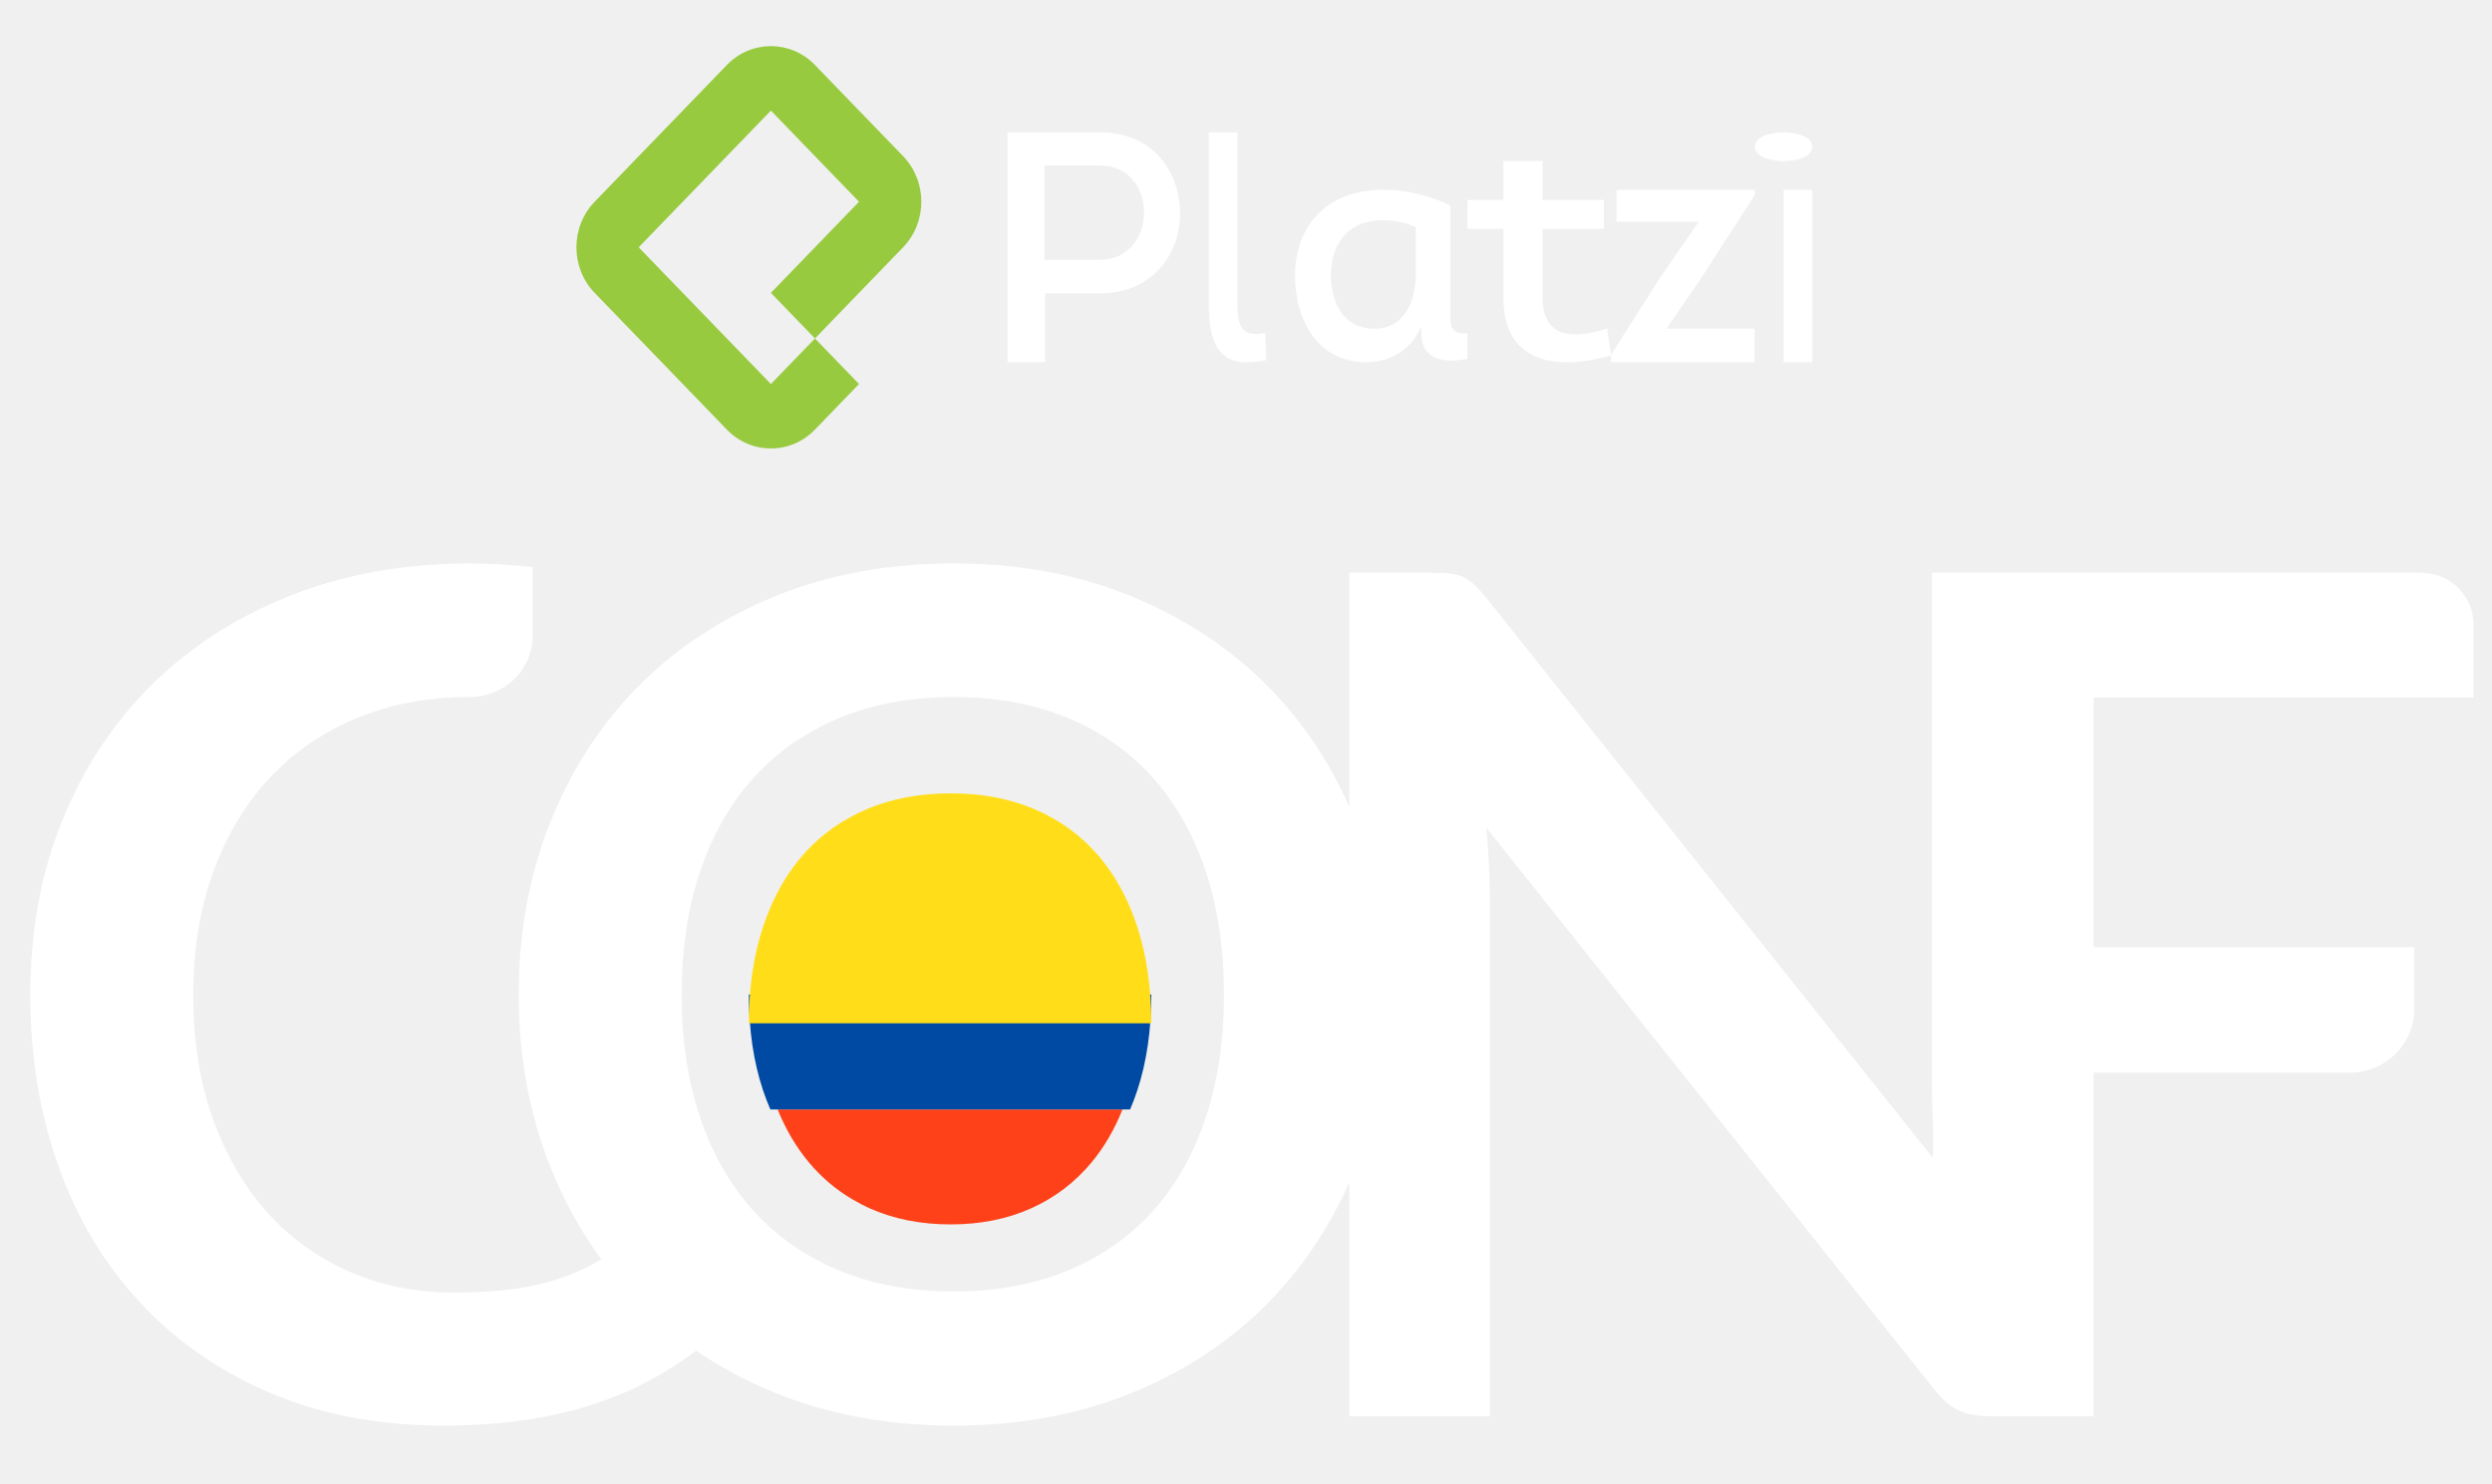
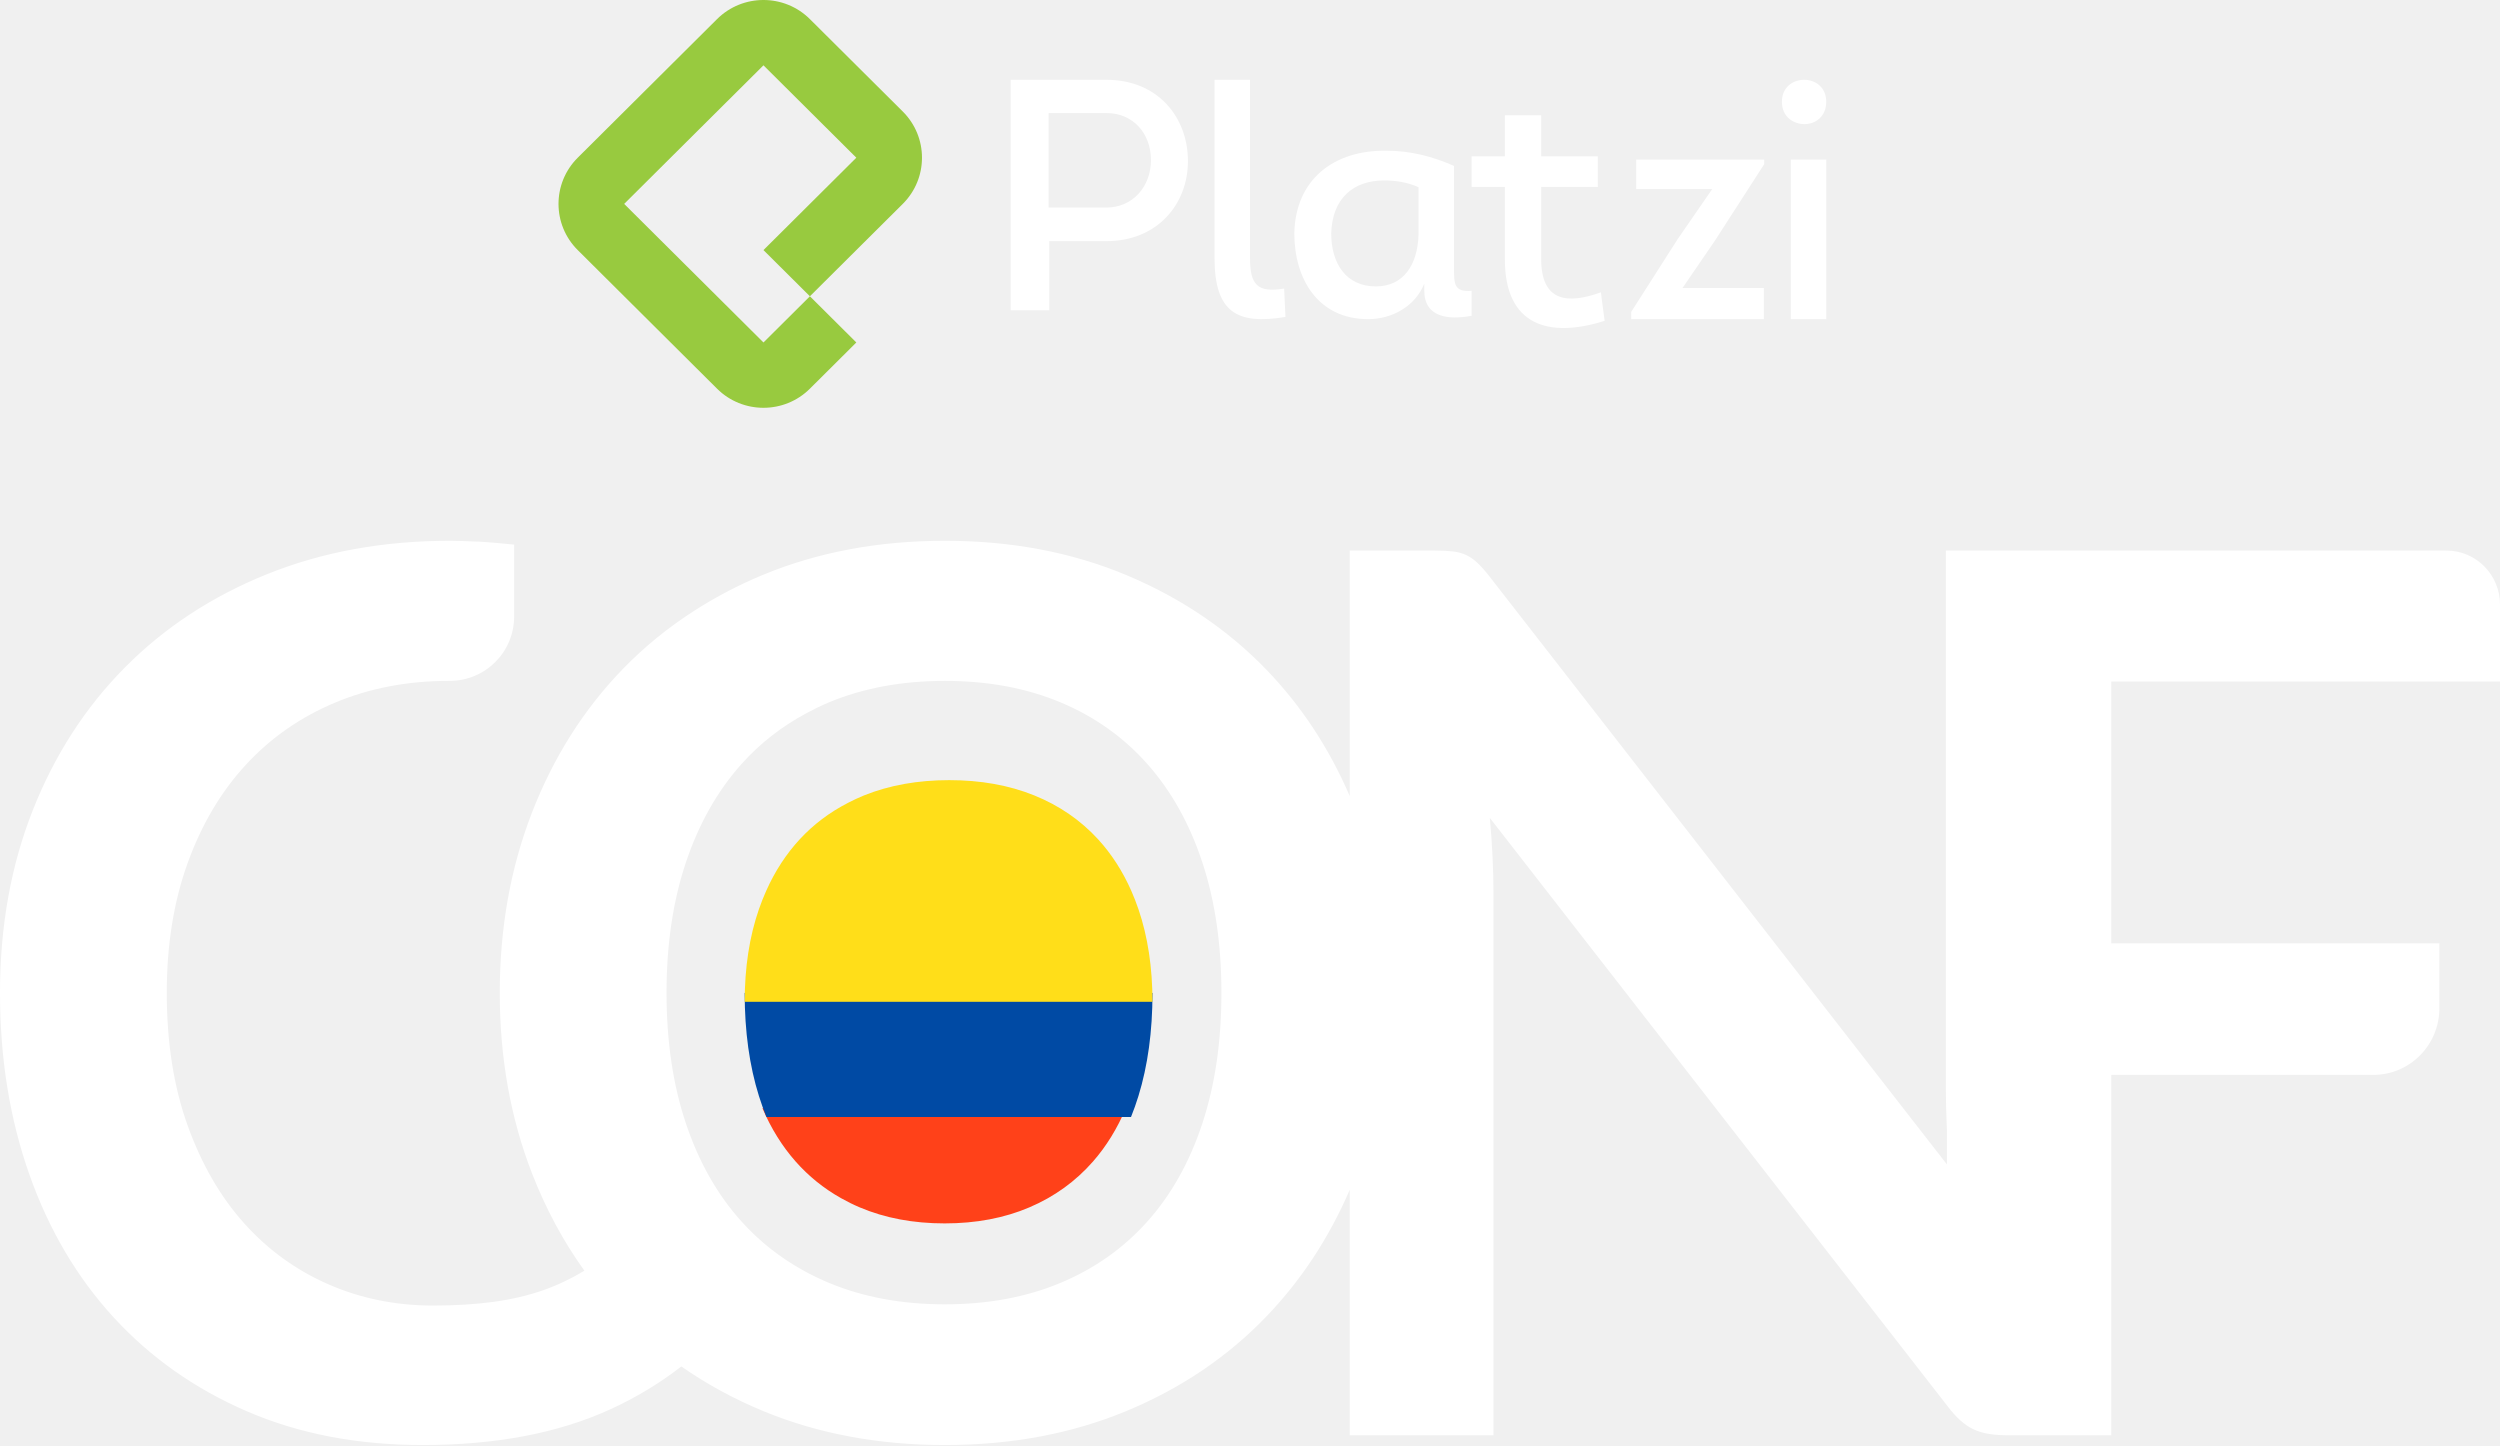
- <svg xmlns="http://www.w3.org/2000/svg" xmlns:xlink="http://www.w3.org/1999/xlink" width="89" height="53" version="1.1" style="">
-   <rect id="backgroundrect" width="100%" height="100%" x="0" y="0" fill="none" stroke="none" style="" class="" />
-   <defs>
-     <polygon id="path-1" points="0.105 0.264 3.86 0.264 3.86 3.835 0.105 3.835" />
-     <polygon id="path-3" points="0 66 184 66 184 1 0 1" />
-   </defs>
-   <g class="currentLayer" style="">
-     <g class="" id="svg_7">
-       <g id="svg_9" class="">
-         <path d="M-96.44,14.163 L-76.043,9.028 C-72.588,8.158 -69.095,10.298 -68.265,13.792 L-62.564,37.786 L-89.225,45.789 L-96.44,14.163 z" id="Fill-1" fill="#98CA3F" />
-         <path d="M-71.803,23.929 L-64.561,49.896 L-18.902,36.455 C-15.563,35.472 -13.279,32.447 -13.29,29.022 L-13.365,4.728 L-71.803,23.929 z" id="Fill-3" fill="#98CA3F" />
-         <path d="M-85.148,58.08 L-97.843,9.887 C-98.042,9.128 -98.796,8.678 -99.529,8.884 C-100.263,9.089 -100.698,9.875 -100.498,10.637 L-88.08,58.108 L-85.148,58.08 z" id="Fill-5" fill="#FFFFFF" />
-         <polygon id="Fill-7" fill="#06BE9F" points="-33.442,25.259 -49.677,27.549 -57.432,28.643 -51.41,51.949 -40.541,51.949 -34.666,51.949 -25.609,50.546 " />
-         <path d="M-24.971,47.569 C-26.542,49.049 -28.456,50.158 -30.637,50.744 C-38.283,52.798 -46.309,47.66 -48.565,39.268 C-50.821,30.876 -46.452,22.408 -38.806,20.353 C-36.886,19.838 -34.942,19.775 -33.071,20.104 C-36.776,14.551 -43.72,11.683 -50.541,13.469 C-53.614,14.273 -56.245,15.913 -58.255,18.08 C-61.874,21.979 -63.483,27.587 -62.035,33.114 L-56.833,52.975 L-49.395,52.975 L-23.555,52.975 L-24.971,47.569 z" id="Fill-9" fill="#FFFFFF" />
-         <polygon id="Fill-11" fill="#C9C9C9" points="-22.529,58.108 -55.812,58.108 -57.432,52.975 -24.149,52.975 " />
-         <path d="M-35.782,26.263 C-34.088,25.807 -32.395,25.575 -30.741,25.545 L-31.115,24.118 C-31.576,22.354 -32.316,20.737 -33.274,19.301 C-35.128,18.974 -37.055,19.036 -38.959,19.548 C-46.314,21.526 -50.609,29.498 -48.811,37.577 C-46.918,32.387 -42.138,27.972 -35.782,26.263 " id="Fill-13" fill="#C9C9C9" />
-         <polygon id="Fill-15" fill="#FFB25B" points="-58.079,25.259 -74.314,27.549 -82.069,28.643 -76.047,51.949 -65.178,51.949 -59.303,51.949 -50.246,50.546 " />
-         <path d="M-50.635,47.569 C-52.205,49.049 -54.12,50.158 -56.301,50.744 C-63.947,52.798 -71.973,47.66 -74.229,39.268 C-76.485,30.876 -72.115,22.408 -64.47,20.353 C-62.55,19.838 -60.605,19.775 -58.735,20.104 C-62.439,14.551 -69.384,11.683 -76.205,13.469 L-76.205,13.469 C-79.277,14.273 -81.909,15.913 -83.919,18.08 C-87.537,21.979 -89.146,27.587 -87.699,33.114 L-82.497,52.975 L-75.058,52.975 L-49.219,52.975 L-50.635,47.569 z" id="Fill-17" fill="#FFFFFF" />
-         <polygon id="Fill-19" fill="#C9C9C9" points="-47.166,58.108 -80.449,58.108 -82.069,52.975 -48.786,52.975 " />
-         <path d="M-60.419,26.263 C-58.725,25.807 -57.031,25.575 -55.378,25.545 L-55.752,24.118 C-56.214,22.354 -56.954,20.737 -57.911,19.301 C-59.765,18.974 -61.692,19.036 -63.595,19.548 C-70.951,21.526 -75.246,29.498 -73.448,37.577 C-71.555,32.387 -66.775,27.972 -60.419,26.263 " id="Fill-21" fill="#C9C9C9" />
-         <polygon id="Fill-23" fill="#FFFFFF" points="-81.042,-2.458 -80.534,-0.923 -78.989,-0.89 -80.22,0.093 -79.773,1.648 -81.042,0.721 -82.311,1.648 -81.864,0.093 -83.095,-0.89 -81.55,-0.923 " />
-         <polygon id="Fill-25" fill="#FFFFFF" points="-47.679,2.675 -47.044,4.593 -45.113,4.635 -46.652,5.863 -46.093,7.807 -47.679,6.648 -49.265,7.807 -48.707,5.863 -50.246,4.635 -48.314,4.593 " />
-         <g id="Group-29">
-           <mask id="mask-2" fill="white">
-             <use xlink:href="#path-1" id="svg_1" />
-           </mask>
-           <g id="Clip-28" />
-           <polygon id="Fill-27" fill="#FFFFFF" mask="url(#mask-2)" points="-36.919,-6.294 -36.442,-4.923 -34.991,-4.893 -36.147,-4.016 -35.727,-2.627 -36.919,-3.455 -38.11,-2.627 -37.69,-4.016 -38.846,-4.893 -37.396,-4.923 " />
-         </g>
-         <path d="M-62.564,-2.458 C-62.564,-1.891 -63.024,-1.432 -63.591,-1.432 C-64.158,-1.432 -64.617,-1.891 -64.617,-2.458 C-64.617,-3.025 -64.158,-3.485 -63.591,-3.485 C-63.024,-3.485 -62.564,-3.025 -62.564,-2.458 " id="Fill-30" fill="#FFFFFF" />
-         <path d="M-56.405,9.347 C-56.405,9.631 -56.635,9.86 -56.918,9.86 C-57.202,9.86 -57.432,9.631 -57.432,9.347 C-57.432,9.064 -57.202,8.834 -56.918,8.834 C-56.635,8.834 -56.405,9.064 -56.405,9.347 " id="Fill-32" fill="#FFFFFF" />
-         <path d="M-95.414,0.108 C-95.414,0.392 -95.644,0.621 -95.927,0.621 C-96.21,0.621 -96.44,0.392 -96.44,0.108 C-96.44,-0.175 -96.21,-0.405 -95.927,-0.405 C-95.644,-0.405 -95.414,-0.175 -95.414,0.108 " id="Fill-34" fill="#FFFFFF" />
-         <path d="M-30.741,0.108 C-30.741,0.392 -30.971,0.621 -31.254,0.621 C-31.538,0.621 -31.768,0.392 -31.768,0.108 C-31.768,-0.175 -31.538,-0.405 -31.254,-0.405 C-30.971,-0.405 -30.741,-0.175 -30.741,0.108 " id="Fill-36" fill="#FFFFFF" />
-         <path d="M-40.077,61.188 L-41.378,61.068 C-40.996,57.119 -41.82,53.329 -43.826,51.479 C-46.978,48.571 -52.052,49.282 -52.103,49.29 L-52.299,47.94 C-52.24,47.932 -50.841,47.73 -48.999,47.932 C-46.529,48.202 -44.43,49.166 -42.928,50.552 C-40.614,52.686 -39.655,56.828 -40.077,61.188 " id="Fill-38" fill="#27273C" />
-         <path d="M-49.219,48.356 C-49.219,49.773 -50.368,50.922 -51.785,50.922 C-53.203,50.922 -54.352,49.773 -54.352,48.356 C-54.352,46.938 -53.203,45.789 -51.785,45.789 C-50.368,45.789 -49.219,46.938 -49.219,48.356 " id="Fill-40" fill="#27273C" />
-         <path d="M-10.963,51.342 C-9.425,52.739 -8.582,55.257 -8.442,58.108 L-7.131,58.108 C-7.279,54.903 -8.261,52.066 -10.063,50.428 C-11.568,49.061 -13.671,48.197 -16.144,47.931 C-17.99,47.732 -19.391,47.931 -19.449,47.939 L-19.254,49.183 C-19.202,49.175 -14.12,48.474 -10.963,51.342 " id="Fill-42" fill="#FFFFFF" />
-         <path d="M-17.396,48.356 C-17.396,49.773 -18.545,50.922 -19.962,50.922 C-21.38,50.922 -22.529,49.773 -22.529,48.356 C-22.529,46.938 -21.38,45.789 -19.962,45.789 C-18.545,45.789 -17.396,46.938 -17.396,48.356 " id="Fill-44" fill="#FFFFFF" />
-         <path d="M28.895,41.528 C29.338,42.056 29.852,42.492 30.436,42.837 C30.64,42.957 30.851,43.068 31.071,43.166 C31.924,43.546 32.884,43.736 33.948,43.736 C35.012,43.736 35.968,43.546 36.817,43.166 C37.666,42.786 38.386,42.24 38.979,41.528 C39.429,40.987 39.799,40.354 40.09,39.63 L27.772,39.63 C28.066,40.354 28.441,40.987 28.895,41.528 " id="Fill-46" fill="#FF4119" />
-         <path d="M26.745,35.535 C26.745,36.799 26.913,37.932 27.248,38.936 C27.328,39.176 27.416,39.407 27.513,39.63 L40.36,39.63 C40.456,39.407 40.543,39.176 40.622,38.936 C40.952,37.932 41.117,36.799 41.117,35.535 L41.117,35.524 L26.745,35.524 L26.745,35.535 z" id="Fill-48" fill="#004AA4" />
-         <path d="M40.622,33.119 C40.546,32.884 40.462,32.658 40.37,32.439 C40.065,31.713 39.675,31.077 39.201,30.531 C38.583,29.822 37.832,29.279 36.947,28.903 C36.062,28.527 35.064,28.338 33.955,28.338 C32.844,28.338 31.844,28.527 30.954,28.903 C30.759,28.986 30.571,29.08 30.388,29.179 C29.74,29.529 29.171,29.978 28.685,30.531 C28.206,31.077 27.812,31.713 27.504,32.439 C27.411,32.658 27.325,32.884 27.248,33.119 C26.913,34.132 26.746,35.276 26.745,36.551 L41.117,36.551 C41.116,35.276 40.951,34.132 40.622,33.119 " id="Fill-50" fill="#FFDE19" />
-         <path d="M25.959,15.345 C26.828,16.244 28.236,16.244 29.106,15.345 L30.679,13.717 L29.106,12.09 L27.532,13.717 L22.811,8.834 L27.532,3.95 L30.679,7.206 L27.532,10.462 L29.106,12.09 L32.253,8.834 C33.122,7.935 33.122,6.477 32.253,5.578 L29.106,2.322 C28.236,1.423 26.828,1.423 25.959,2.322 L21.238,7.206 C20.369,8.105 20.369,9.563 21.238,10.462 L25.959,15.345 z" id="Fill-52" fill="#98CA3F" />
-         <path d="M37.303,5.913 L39.31,5.913 C40.24,5.913 40.859,6.64 40.859,7.59 C40.859,8.541 40.216,9.28 39.31,9.28 L37.303,9.28 L37.303,5.913 zM37.326,10.477 L39.31,10.477 C41.077,10.477 42.143,9.162 42.143,7.626 C42.143,6.065 41.1,4.728 39.31,4.728 L35.984,4.728 L35.984,12.94 L37.326,12.94 L37.326,10.477 z" id="Fill-54" fill="#FFFFFF" />
-         <path d="M45.223,12.864 L45.185,11.892 C44.396,12.042 44.197,11.753 44.197,10.827 L44.197,4.728 L43.17,4.728 L43.17,10.838 C43.17,12.702 43.817,13.142 45.223,12.864 " id="Fill-56" fill="#FFFFFF" />
-         <path d="M49.376,7.868 C49.741,7.868 50.176,7.93 50.564,8.115 L50.564,9.867 C50.528,10.965 50.035,11.743 49.083,11.743 C48.036,11.743 47.531,10.891 47.531,9.805 C47.566,8.522 48.295,7.868 49.376,7.868 M48.812,12.94 C49.647,12.94 50.446,12.471 50.763,11.644 L50.763,11.891 C50.763,12.878 51.598,12.977 52.409,12.816 L52.409,11.903 C51.786,11.965 51.797,11.62 51.797,11.077 L51.797,7.337 C51.057,6.992 50.281,6.782 49.47,6.782 C47.625,6.745 46.285,7.831 46.25,9.805 C46.25,11.483 47.084,12.94 48.812,12.94 " id="Fill-58" fill="#FFFFFF" />
-         <path d="M53.692,10.63 C53.692,12.85 55.381,13.297 57.542,12.697 L57.398,11.734 C56.101,12.145 55.093,12.051 55.093,10.607 L55.093,8.175 L57.28,8.175 L57.28,7.141 L55.093,7.141 L55.093,5.754 L53.692,5.754 L53.692,7.141 L52.409,7.141 L52.409,8.175 L53.692,8.175 L53.692,10.63 z" id="Fill-60" fill="#FFFFFF" />
-         <polygon id="Fill-62" fill="#FFFFFF" points="62.662,11.739 59.521,11.739 60.772,9.911 62.674,6.959 62.674,6.781 57.733,6.781 57.733,7.918 60.67,7.918 59.329,9.86 57.542,12.659 57.542,12.94 62.662,12.94 " />
-         <path d="M63.724,5.754 C64.226,5.754 64.727,5.579 64.727,5.237 C64.727,4.903 64.226,4.728 63.709,4.728 C63.192,4.728 62.674,4.895 62.674,5.237 C62.674,5.587 63.208,5.754 63.724,5.754 " id="Fill-64" fill="#FFFFFF" />
-         <mask id="mask-4" fill="white">
-           <use xlink:href="#path-3" id="svg_2" />
-         </mask>
-         <g id="Clip-67" />
-         <polygon id="Fill-66" fill="#FFFFFF" mask="url(#mask-4)" points="63.701,12.94 64.727,12.94 64.727,6.781 63.701,6.781 " />
-         <path d="M43.045,39.973 C42.601,41.286 41.962,42.397 41.13,43.307 C40.298,44.217 39.285,44.915 38.093,45.401 C36.9,45.887 35.556,46.13 34.061,46.13 C32.565,46.13 31.217,45.887 30.018,45.401 C29.708,45.275 29.411,45.134 29.126,44.98 C28.304,44.539 27.582,43.981 26.96,43.307 C26.12,42.397 25.474,41.286 25.023,39.973 C24.571,38.66 24.345,37.178 24.345,35.524 C24.345,33.871 24.571,32.389 25.023,31.076 C25.474,29.763 26.12,28.648 26.96,27.731 C27.614,27.017 28.381,26.437 29.255,25.984 C29.502,25.856 29.754,25.734 30.018,25.627 C31.217,25.141 32.565,24.898 34.061,24.898 C35.556,24.898 36.9,25.141 38.093,25.627 C39.285,26.113 40.298,26.814 41.13,27.731 C41.962,28.648 42.601,29.763 43.045,31.076 C43.49,32.389 43.712,33.871 43.712,35.524 C43.712,37.178 43.49,38.66 43.045,39.973 L43.045,39.973 zM88.338,22.298 C88.338,21.283 87.501,20.459 86.47,20.459 L74.014,20.459 L72.412,20.459 L69.035,20.459 L69.03,20.459 L68.997,20.459 L68.997,20.464 L68.997,38.775 C68.997,39.178 69.008,39.612 69.029,40.077 C69.03,40.107 69.033,40.138 69.035,40.168 L69.035,41.366 L57.9,27.4 L53.081,21.356 C52.925,21.161 52.784,21.005 52.657,20.887 C52.53,20.769 52.399,20.678 52.266,20.616 C52.131,20.553 51.98,20.511 51.81,20.491 C51.641,20.47 51.43,20.459 51.175,20.459 L48.191,20.459 L48.191,28.82 C47.464,27.178 46.495,25.741 45.279,24.512 C43.924,23.144 42.294,22.071 40.39,21.293 C38.485,20.515 36.375,20.126 34.061,20.126 C31.746,20.126 29.633,20.511 27.721,21.282 C26.869,21.626 26.075,22.033 25.333,22.496 C24.409,23.073 23.566,23.739 22.811,24.502 C21.449,25.877 20.395,27.506 19.647,29.388 C18.899,31.27 18.525,33.316 18.525,35.524 C18.525,37.733 18.899,39.779 19.647,41.661 C20.129,42.875 20.741,43.982 21.479,44.985 C21.023,45.254 20.543,45.478 20.036,45.651 C19.507,45.831 18.928,45.963 18.301,46.047 C17.672,46.13 16.97,46.172 16.195,46.172 C14.896,46.172 13.682,45.932 12.554,45.453 C11.425,44.974 10.444,44.283 9.612,43.38 C8.779,42.477 8.12,41.365 7.633,40.046 C7.146,38.726 6.902,37.219 6.902,35.524 C6.902,33.885 7.146,32.409 7.633,31.097 C8.12,29.784 8.797,28.669 9.664,27.752 C10.533,26.835 11.57,26.131 12.776,25.637 C13.983,25.145 15.306,24.898 16.745,24.898 L16.771,24.898 C18.012,24.899 19.026,23.928 19.026,22.705 L19.026,20.263 L19.026,20.256 C18.949,20.247 18.869,20.243 18.792,20.235 C18.584,20.213 18.374,20.195 18.161,20.18 C18.055,20.172 17.949,20.163 17.841,20.156 C17.774,20.153 17.703,20.154 17.635,20.151 C17.356,20.139 17.077,20.126 16.787,20.126 C14.458,20.126 12.332,20.505 10.405,21.262 C8.479,22.019 6.825,23.078 5.442,24.439 C4.059,25.801 2.987,27.422 2.225,29.305 C1.463,31.187 1.082,33.26 1.082,35.524 C1.082,37.761 1.424,39.824 2.108,41.713 C2.792,43.602 3.777,45.227 5.061,46.588 C6.345,47.95 7.894,49.013 9.707,49.777 C11.52,50.541 13.563,50.922 15.834,50.922 C18.375,50.922 20.551,50.52 22.365,49.714 C23.267,49.313 24.1,48.823 24.861,48.246 C25.735,48.84 26.686,49.349 27.721,49.766 C29.633,50.537 31.746,50.922 34.061,50.922 C36.375,50.922 38.485,50.537 40.39,49.766 C42.294,48.995 43.924,47.922 45.279,46.547 C46.495,45.313 47.464,43.872 48.191,42.229 L48.191,50.589 L53.207,50.589 L53.207,32.086 C53.207,31.725 53.197,31.326 53.176,30.888 C53.155,30.451 53.123,30.01 53.081,29.565 L55.757,32.922 L69.082,49.631 C69.364,49.992 69.653,50.242 69.95,50.381 C70.229,50.512 70.579,50.578 70.995,50.586 C71.022,50.587 71.045,50.589 71.071,50.589 L71.873,50.589 L74.014,50.589 L74.771,50.589 L74.771,38.316 L83.916,38.316 C85.19,38.316 86.222,37.3 86.222,36.047 L86.222,33.836 L86.213,33.836 L74.771,33.836 L74.771,24.918 L81.854,24.918 L88.338,24.918 L88.338,22.298 z" id="Fill-68" fill="#FFFFFF" mask="url(#mask-4)" />
+ <svg xmlns="http://www.w3.org/2000/svg" width="282px" height="163px" viewBox="0 0 282 163" version="1.1">
+   <g id="Page-1" stroke="none" stroke-width="1" fill="none" fill-rule="evenodd">
+     <g id="/" transform="translate(-142, -362)">
+       <g id="logo-conf" transform="translate(142, 362)">
+         <path d="M89.738,131.008 C91.213,132.679 92.924,134.059 94.867,135.151 C95.545,135.533 96.248,135.883 96.982,136.194 C99.821,137.398 103.014,138 106.557,138 C110.098,138 113.281,137.398 116.106,136.194 C118.93,134.991 121.327,133.261 123.3,131.008 C124.799,129.294 126.032,127.29 127,125 L86,125 C86.98,127.29 88.226,129.294 89.738,131.008" id="Fill-1" fill="#FF4119" />
+         <path d="M84,112.038 C84,116.347 84.536,120.211 85.608,123.634 C85.865,124.453 86.148,125.241 86.459,126 L127.577,126 C127.883,125.241 128.162,124.453 128.415,123.634 C129.472,120.211 130,116.347 130,112.038 L130,112 L84,112 L84,112.038 Z" id="Fill-3" fill="#004AA4" />
+         <path d="M128.416,102.555 C128.173,101.839 127.902,101.149 127.609,100.483 C126.634,98.273 125.386,96.336 123.868,94.676 C121.889,92.516 119.485,90.864 116.653,89.718 C113.819,88.573 110.628,88 107.076,88 C103.522,88 100.32,88.573 97.473,89.718 C96.846,89.971 96.246,90.257 95.659,90.559 C93.585,91.626 91.763,92.992 90.208,94.676 C88.675,96.336 87.416,98.273 86.428,100.483 C86.13,101.149 85.857,101.839 85.608,102.555 C84.538,105.637 84.004,109.12 84,113 L130,113 C129.998,109.12 129.469,105.637 128.416,102.555" id="Fill-5" fill="#FFDE19" />
+         <path d="M80.882,43.842 C83.774,46.719 88.463,46.719 91.357,43.842 L96.594,38.631 L91.357,33.421 L86.119,38.631 L70.407,23 L86.119,7.368 L96.594,17.789 L86.119,28.21 L91.357,33.421 L101.832,23 C104.723,20.122 104.723,15.457 101.832,12.578 L91.357,2.157 C88.463,-0.719 83.774,-0.719 80.882,2.157 L65.169,17.789 C62.277,20.668 62.277,25.333 65.169,28.21 L80.882,43.842 Z" id="Fill-7" fill="#98CA3F" />
+         <path d="M118.283,12.752 L124.801,12.752 C127.819,12.752 129.829,15.055 129.829,18.063 C129.829,21.072 127.743,23.413 124.801,23.413 L118.283,23.413 L118.283,12.752 Z M118.357,27.201 L124.801,27.201 C130.537,27.201 134,23.04 134,18.175 C134,13.235 130.612,9 124.801,9 L114,9 L114,35 L118.357,35 L118.357,27.201 Z" id="Fill-9" fill="#FFFFFF" />
+         <path d="M145,35.75 L144.851,32.554 C141.778,33.048 141.001,32.096 141.001,29.052 L141.001,9 L137,9 L137,29.091 C137,35.217 139.52,36.662 145,35.75" id="Fill-11" fill="#FFFFFF" />
+         <path d="M156.153,20.353 C157.336,20.353 158.748,20.544 160.009,21.115 L160.009,26.521 C159.893,29.909 158.29,32.307 155.199,32.307 C151.801,32.307 150.161,29.68 150.161,26.33 C150.275,22.371 152.641,20.353 156.153,20.353 M154.32,36 C157.031,36 159.627,34.553 160.657,32.002 L160.657,32.763 C160.657,35.81 163.367,36.113 166,35.618 L166,32.802 C163.976,32.992 164.014,31.927 164.014,30.252 L164.014,18.716 C161.61,17.65 159.091,17.003 156.458,17.003 C150.466,16.888 146.115,20.238 146,26.33 C146,31.507 148.711,36 154.32,36" id="Fill-13" fill="#FFFFFF" />
+         <path d="M169.751,29.284 C169.751,36.701 174.687,38.191 181,36.19 L180.58,32.972 C176.791,34.346 173.845,34.032 173.845,29.206 L173.845,21.084 L180.235,21.084 L180.235,17.631 L173.845,17.631 L173.845,13 L169.751,13 L169.751,17.631 L166,17.631 L166,21.084 L169.751,21.084 L169.751,29.284 Z" id="Fill-15" fill="#FFFFFF" />
+         <polygon id="Fill-17" fill="#FFFFFF" points="198.963 32.49 189.784 32.49 193.441 27.149 199 18.522 199 18 184.56 18 184.56 21.324 193.141 21.324 189.223 27 184 35.18 184 36 198.963 36" />
+         <path d="M203.557,14 C204.779,14 206,13.147 206,11.48 C206,9.853 204.779,9 203.52,9 C202.26,9 201,9.814 201,11.48 C201,13.186 202.299,14 203.557,14" id="Fill-19" fill="#FFFFFF" />
+         <polygon id="Clip-22" points="0 163 282 163 282 0 0 0" />
+         <polygon id="Fill-21" fill="#FFFFFF" points="202 36 206 36 206 18 202 18" />
+         <path d="M135.621,126.734 C134.186,131.083 132.121,134.766 129.431,137.776 C126.74,140.792 123.468,143.103 119.615,144.713 C115.76,146.324 111.418,147.128 106.583,147.128 C101.749,147.128 97.394,146.324 93.518,144.713 C92.517,144.296 91.558,143.83 90.634,143.32 C87.98,141.858 85.646,140.012 83.634,137.776 C80.92,134.766 78.834,131.083 77.374,126.734 C75.915,122.387 75.185,117.477 75.185,112.001 C75.185,106.526 75.915,101.616 77.374,97.267 C78.834,92.919 80.92,89.226 83.634,86.19 C85.749,83.823 88.228,81.903 91.051,80.403 C91.849,79.979 92.664,79.575 93.518,79.22 C97.394,77.611 101.749,76.804 106.583,76.804 C111.418,76.804 115.76,77.611 119.615,79.22 C123.468,80.831 126.74,83.153 129.431,86.19 C132.121,89.226 134.186,92.919 135.621,97.267 C137.058,101.616 137.776,106.526 137.776,112.001 C137.776,117.477 137.058,122.387 135.621,126.734 L135.621,126.734 Z M282,68.196 C282,64.832 279.296,62.104 275.963,62.104 L235.707,62.104 L230.53,62.104 L219.615,62.104 L219.598,62.104 L219.493,62.104 L219.493,62.121 L219.493,122.768 C219.493,124.102 219.529,125.54 219.596,127.081 C219.601,127.18 219.61,127.282 219.615,127.381 L219.615,131.348 L183.629,85.093 L168.053,65.073 C167.551,64.429 167.095,63.912 166.684,63.52 C166.274,63.13 165.851,62.83 165.419,62.622 C164.986,62.415 164.497,62.277 163.948,62.208 C163.401,62.14 162.718,62.104 161.896,62.104 L152.252,62.104 L152.252,89.796 C149.902,84.356 146.768,79.596 142.838,75.528 C138.46,70.997 133.193,67.442 127.038,64.865 C120.881,62.29 114.062,61 106.583,61 C99.104,61 92.274,62.277 86.096,64.83 C83.343,65.969 80.776,67.317 78.378,68.851 C75.39,70.76 72.667,72.968 70.226,75.494 C65.824,80.048 62.417,85.442 60,91.677 C57.583,97.912 56.374,104.686 56.374,112.001 C56.374,119.316 57.583,126.092 60,132.325 C61.558,136.346 63.536,140.013 65.92,143.335 C64.447,144.227 62.898,144.969 61.259,145.541 C59.549,146.138 57.678,146.576 55.649,146.852 C53.619,147.128 51.35,147.267 48.843,147.267 C44.646,147.267 40.724,146.473 37.076,144.885 C33.428,143.298 30.259,141.009 27.568,138.019 C24.877,135.028 22.746,131.347 21.172,126.977 C19.599,122.605 18.812,117.615 18.812,112.001 C18.812,106.573 19.599,101.684 21.172,97.336 C22.746,92.988 24.934,89.295 27.739,86.26 C30.543,83.222 33.897,80.889 37.795,79.255 C41.695,77.623 45.97,76.804 50.622,76.804 L50.706,76.804 C54.717,76.81 57.994,73.592 57.994,69.544 L57.994,61.455 L57.994,61.431 C57.746,61.4 57.486,61.389 57.236,61.362 C56.566,61.29 55.886,61.228 55.199,61.178 C54.854,61.153 54.514,61.122 54.165,61.102 C53.947,61.091 53.719,61.093 53.5,61.082 C52.596,61.043 51.694,61 50.758,61 C43.232,61 36.359,62.254 30.133,64.762 C23.909,67.27 18.561,70.778 14.093,75.286 C9.622,79.796 6.158,85.166 3.696,91.401 C1.233,97.636 0,104.502 0,112.001 C0,119.409 1.106,126.241 3.318,132.498 C5.529,138.756 8.711,144.137 12.861,148.646 C17.011,153.156 22.015,156.676 27.877,159.205 C33.736,161.737 40.337,163 47.679,163 C55.888,163 62.923,161.667 68.783,158.999 C71.701,157.669 74.392,156.048 76.853,154.136 C79.677,156.104 82.75,157.788 86.096,159.171 C92.274,161.724 99.104,163 106.583,163 C114.062,163 120.881,161.724 127.038,159.171 C133.193,156.618 138.46,153.063 142.838,148.509 C146.768,144.42 149.902,139.65 152.252,134.208 L152.252,161.897 L168.463,161.897 L168.463,100.615 C168.463,99.419 168.428,98.095 168.36,96.644 C168.292,95.198 168.19,93.736 168.053,92.262 L176.703,103.38 L219.768,158.723 C220.679,159.919 221.614,160.748 222.572,161.207 C223.473,161.64 224.605,161.861 225.951,161.886 C226.036,161.889 226.112,161.897 226.197,161.897 L228.788,161.897 L235.707,161.897 L238.153,161.897 L238.153,121.248 L267.71,121.248 C271.825,121.248 275.16,117.884 275.16,113.732 L275.16,106.41 L275.131,106.41 L238.153,106.41 L238.153,76.874 L261.046,76.874 L282,76.874 L282,68.196 Z" id="Fill-23" fill="#FFFFFF" />
      </g>
    </g>
  </g>
</svg>
